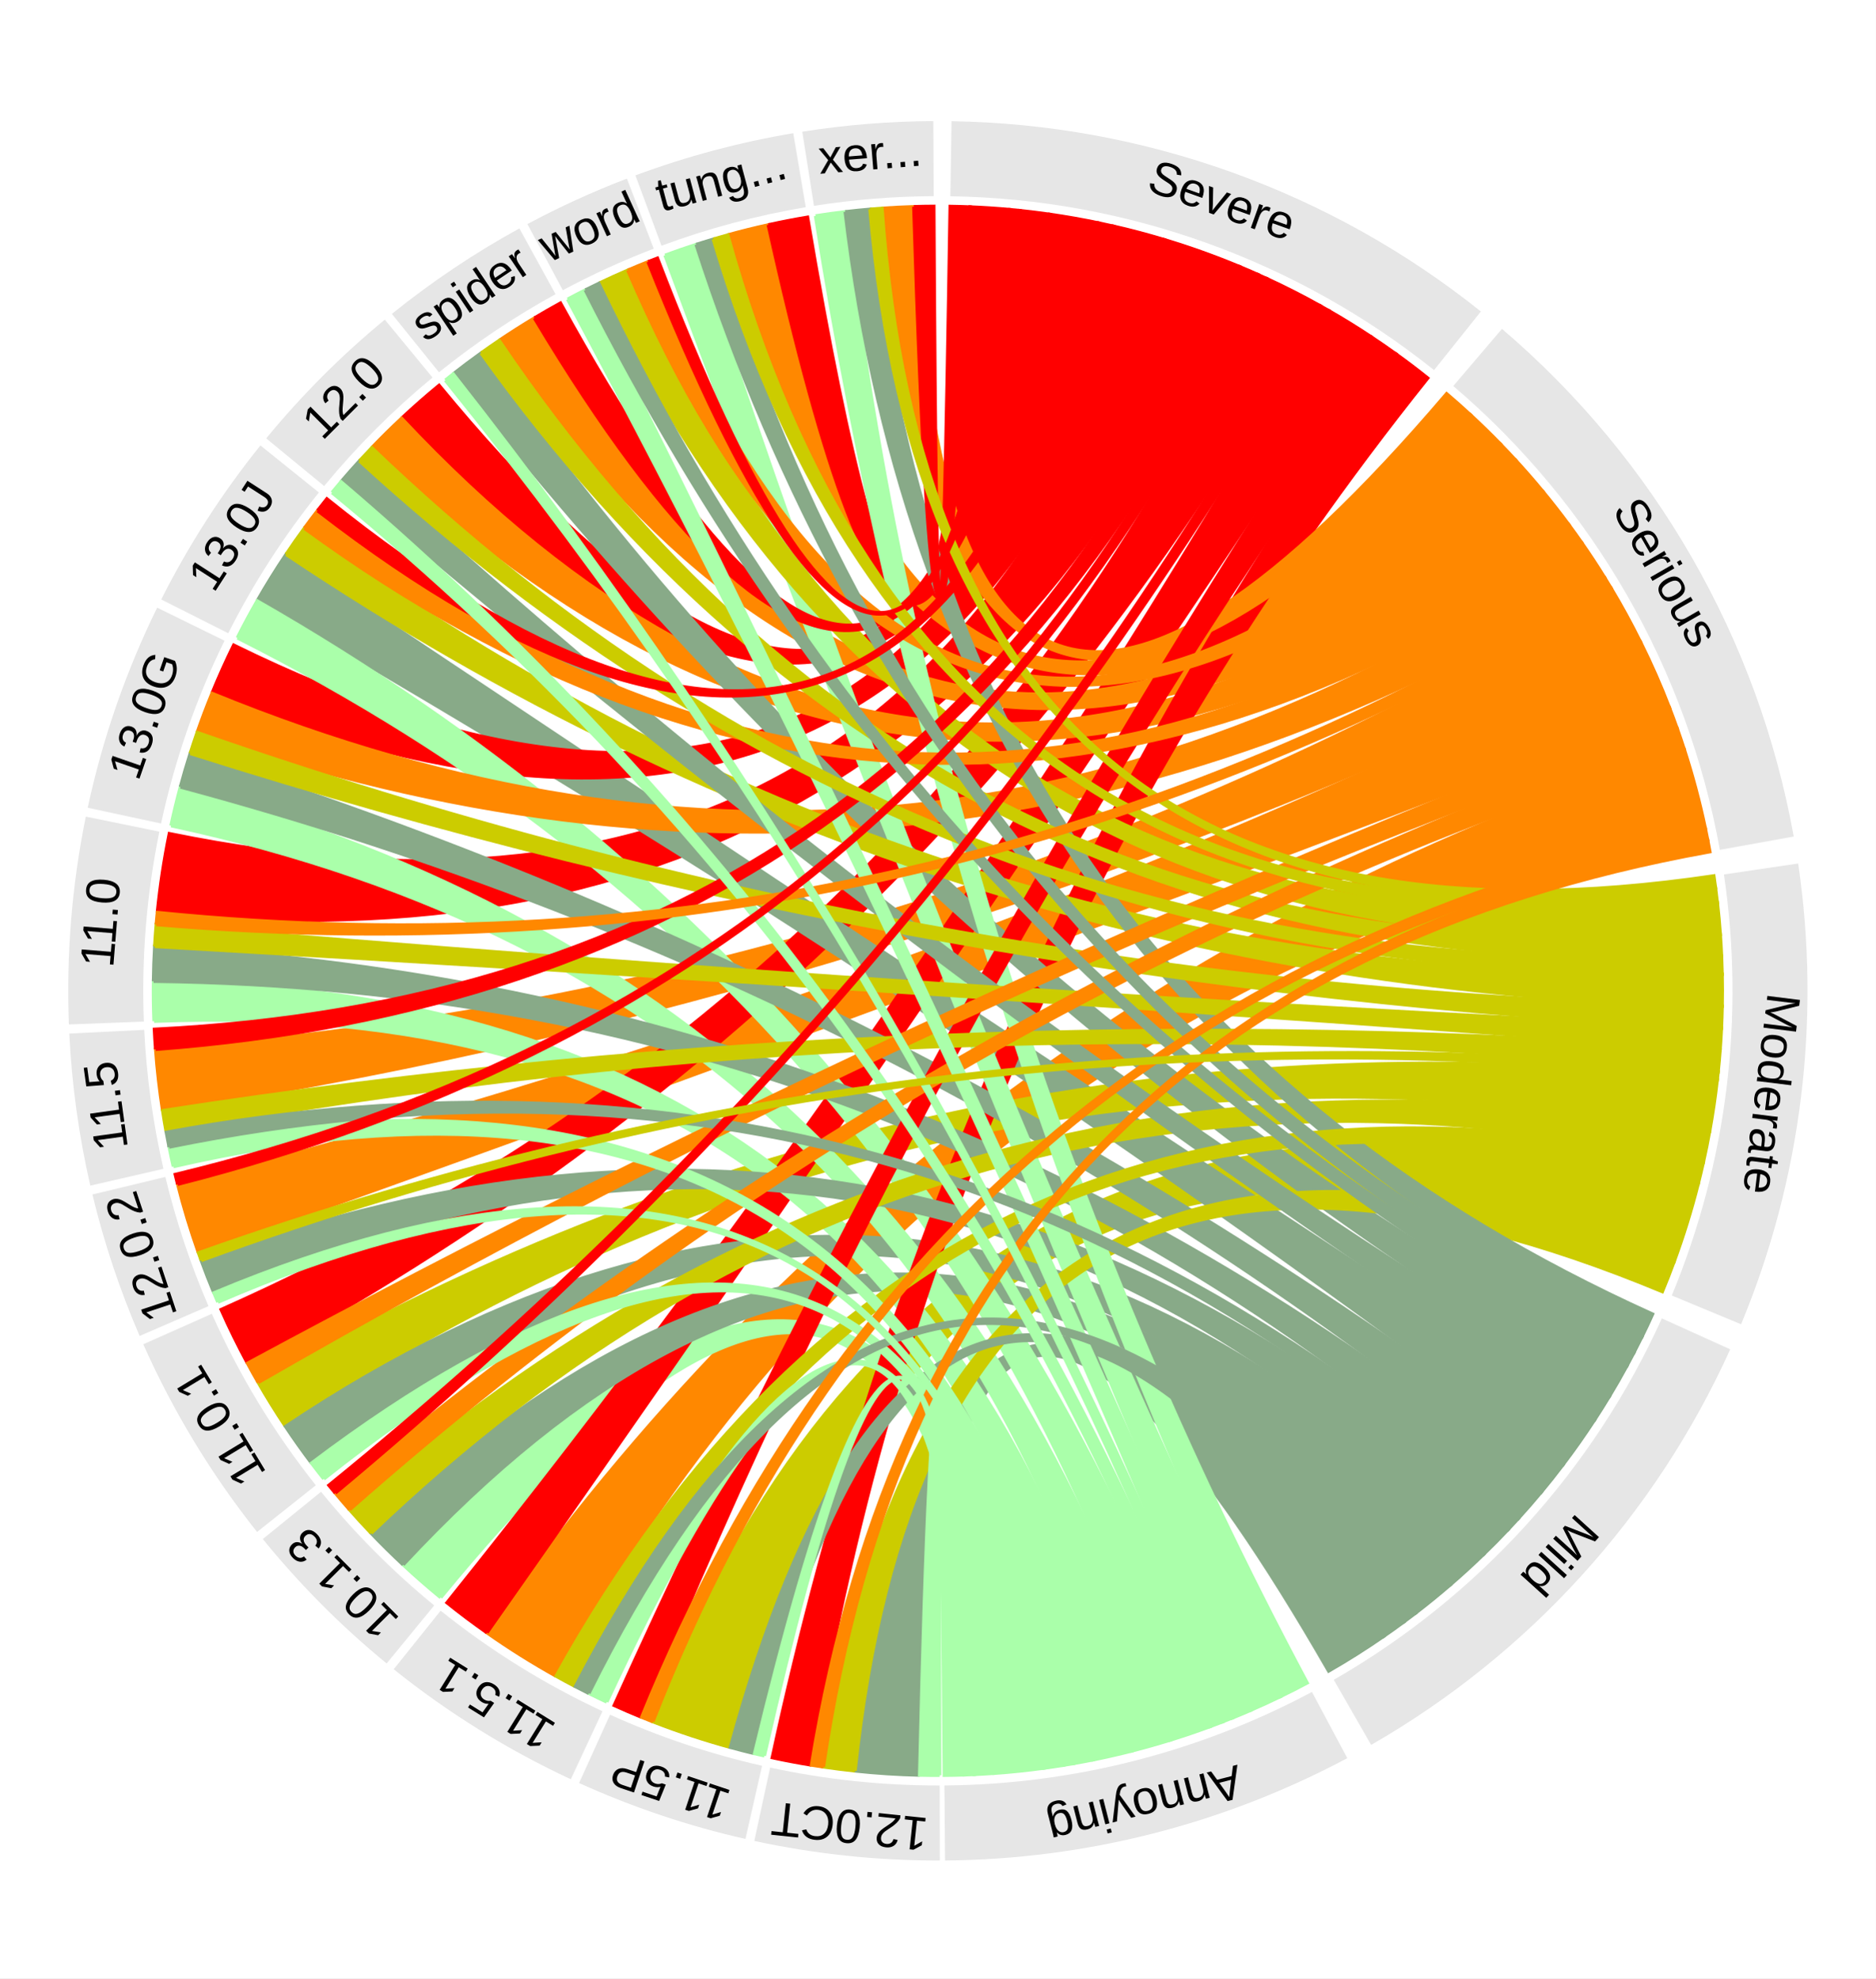
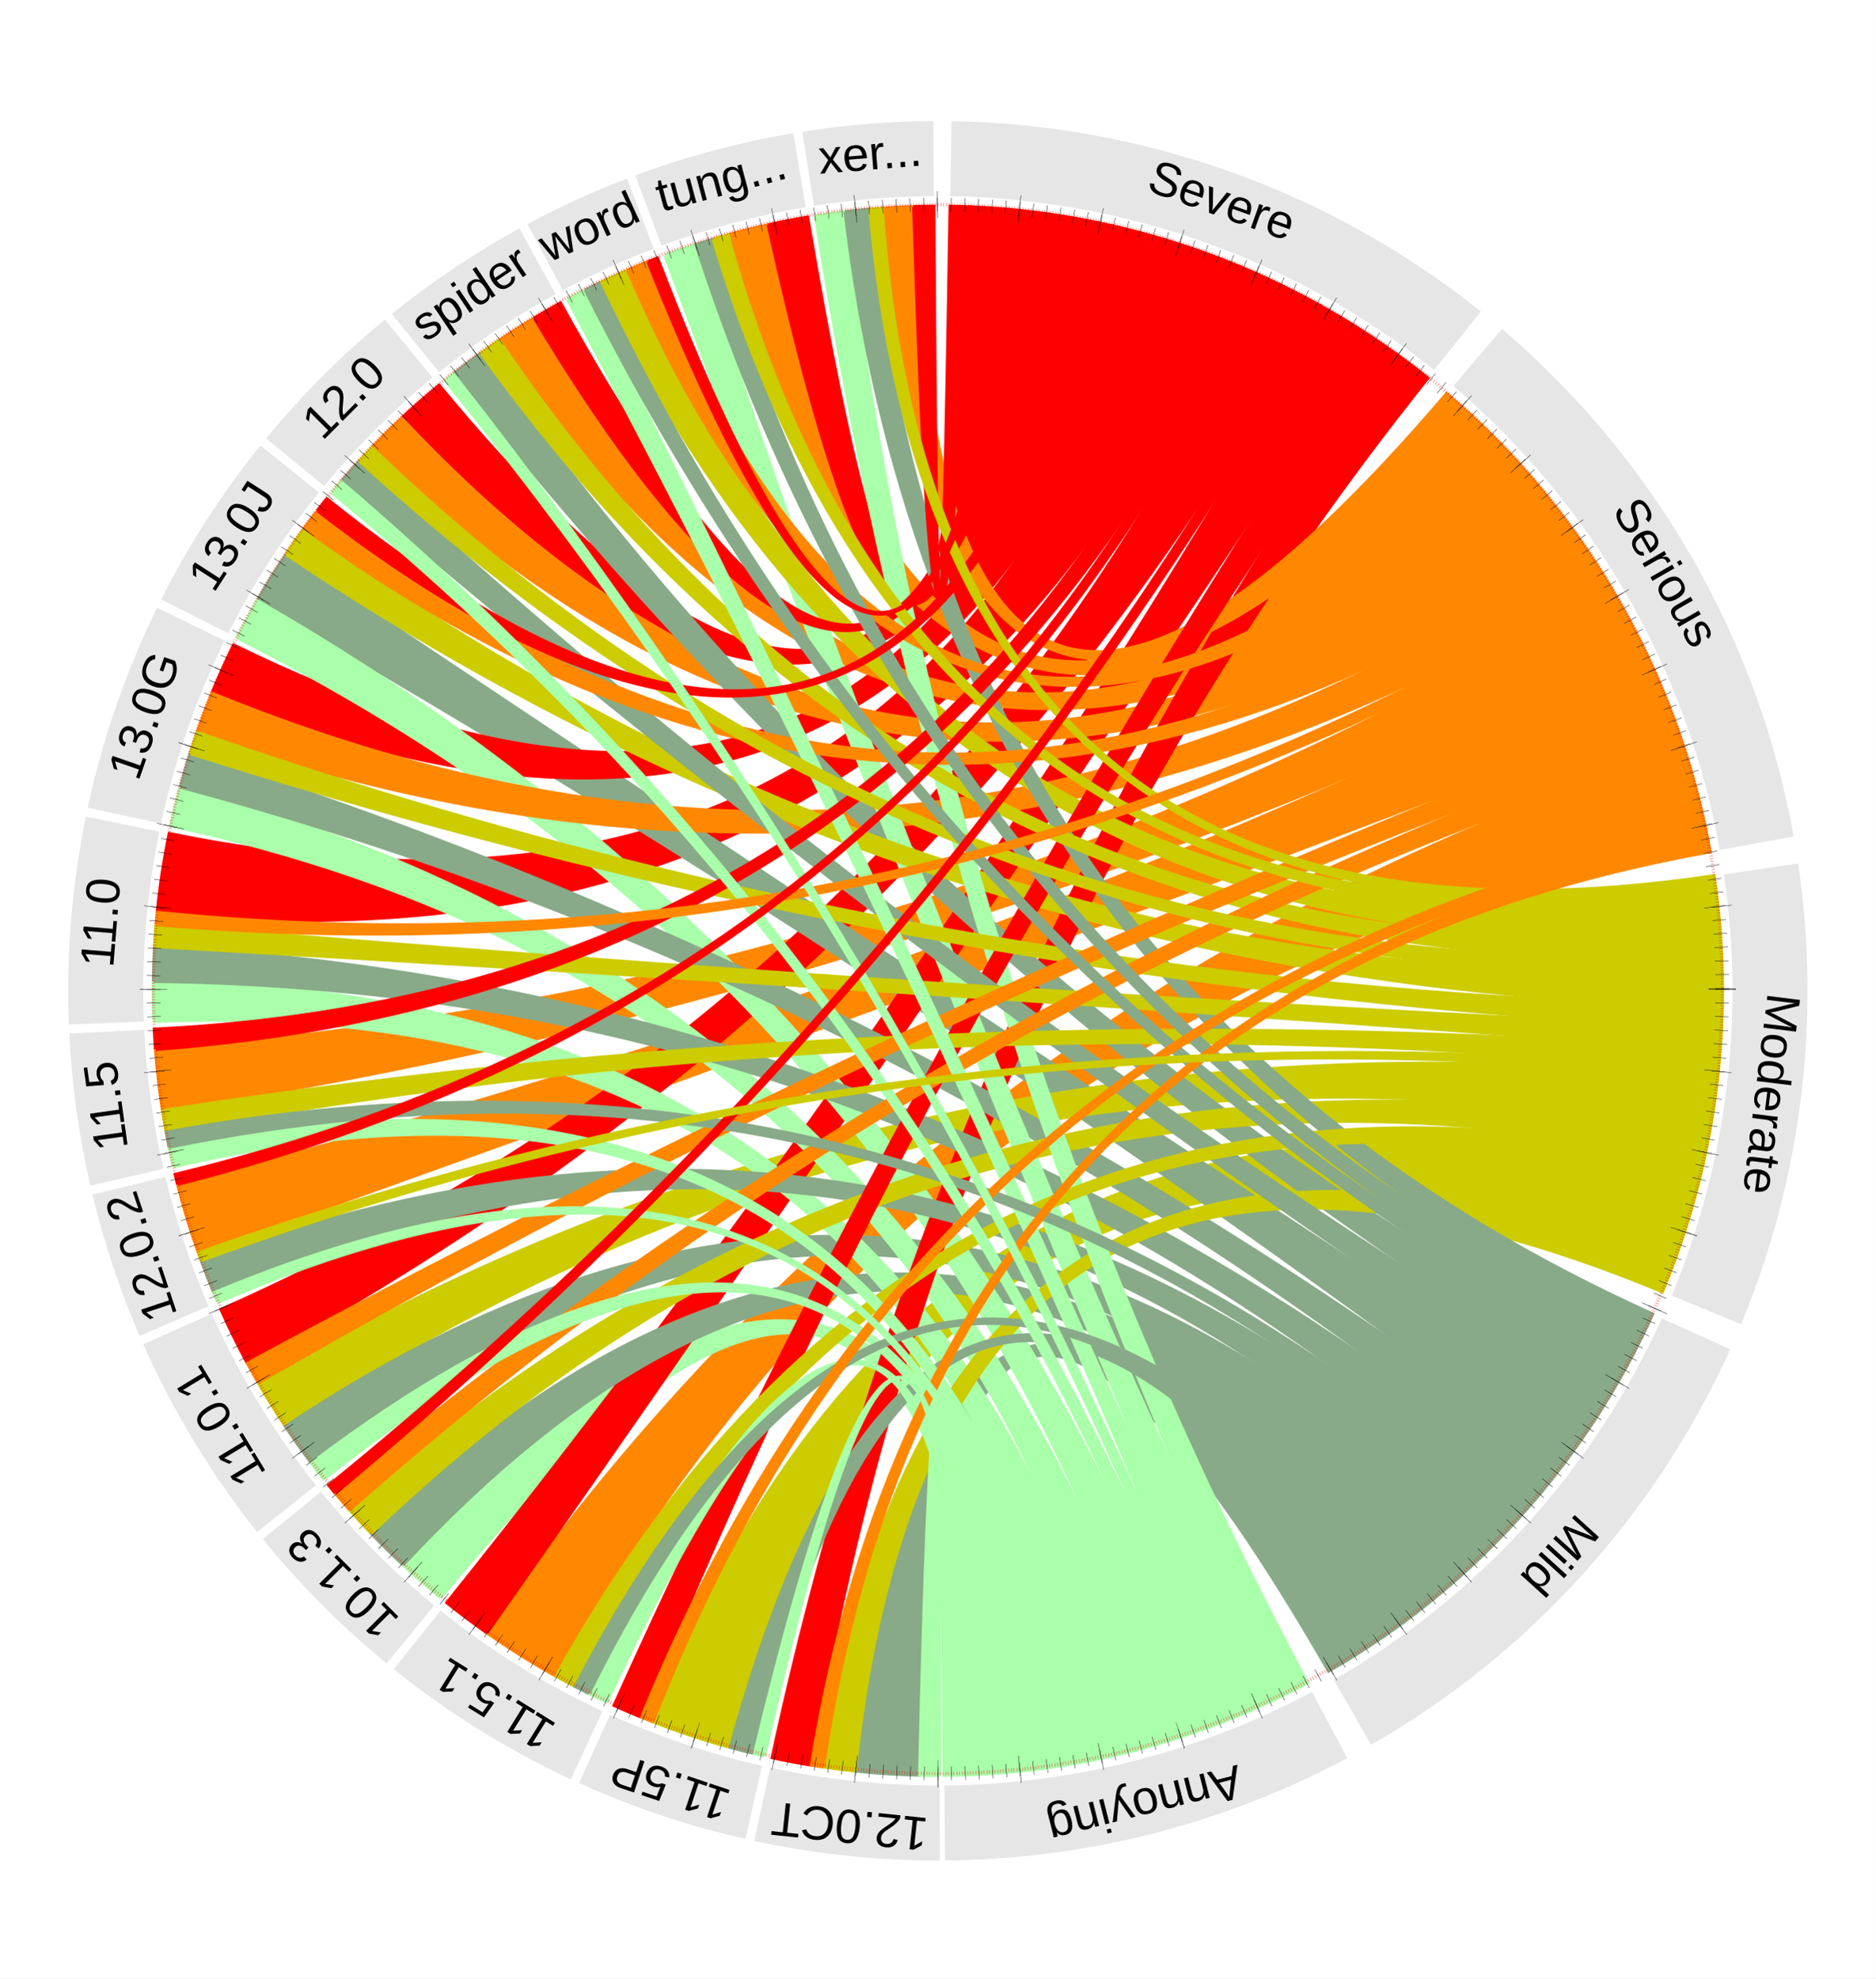
<svg xmlns="http://www.w3.org/2000/svg" xmlns:xlink="http://www.w3.org/1999/xlink" viewBox="0 0 550 580">
+   <style>
+  path:hover {fill:none}
+ </style>
  <defs>
    <clipPath id="1">
      <path d="m-20-21h550v580h-550z" />
    </clipPath>
  </defs>
  <path fill="#fff" fill-rule="evenodd" stroke-width="1" d="m0 0h550v580h-550z" id="0" />
  <use xlink:href="#0" />
  <g transform="translate(20 21)" clip-path="url(#1)" fill-rule="evenodd">
    <g fill="#e6e6e6">
      <path path="M253.78,36.503C242.022,36.565,230.286,37.516,218.672,39.349L215.242,17.618C227.953,15.612,240.797,14.571,253.665,14.503Z" d="m253.78 36.503c-11.758.062-23.494 1.013-35.11 2.846l-3.43-21.731c12.711-2.01 25.555-3.047 38.423-3.115" />
      <path path="M216.264,39.742C201.841,42.174,187.678,45.959,173.964,51.046L166.313,30.419C181.322,24.852,196.821,20.71,212.607,18.049Z" d="m216.26 39.742c-14.423 2.432-28.586 6.217-42.3 11.304l-7.651-20.627c15.01-5.567 30.508-9.709 46.29-12.37" />
      <path path="M171.681,51.906C162.548,55.404,153.643,59.473,145.021,64.089L134.637,44.694C144.073,39.642,153.818,35.189,163.814,31.361Z" d="m171.68 51.906c-9.133 3.498-18.04 7.567-26.66 12.183l-10.384-19.395c9.436-5.05 19.18-9.505 29.18-13.333" />
      <path path="M142.876,65.252C130.835,71.862,119.402,79.524,108.71,88.149L94.897,71.025C106.598,61.587,119.111,53.201,132.289,45.967Z" d="m142.88 65.25c-12.04 6.61-23.474 14.272-34.17 22.897l-13.813-17.12c11.701-9.438 24.21-17.824 37.39-25.06" />
      <path path="M106.819,89.691C95.226,99.245,84.583,109.898,75.041,121.501L58.049,107.527C68.493,94.828,80.14,83.169,92.828,72.713Z" d="m106.82 89.69c-11.593 9.554-22.24 20.21-31.778 31.81l-16.992-13.974c10.444-12.699 22.09-24.358 34.779-34.814" />
      <path path="M73.501,123.393C63.211,136.176,54.301,150.009,46.918,164.663L27.27,154.764C35.351,138.726,45.103,123.587,56.364,109.598Z" d="m73.5 123.39c-10.29 12.783-19.2 26.616-26.583 41.27l-19.648-9.899c8.08-16.04 17.833-31.18 29.09-45.17" />
      <path path="M45.831,166.848C37.467,183.891,31.217,201.893,27.221,220.453L5.714,215.822C10.088,195.509,16.927,175.808,26.081,157.155Z" d="m45.831 166.85c-8.364 17.04-14.614 35.04-18.61 53.605l-21.507-4.631c4.374-20.313 11.213-40.01 20.367-58.667" />
      <path path="M26.72,222.841C22.977,241.15,21.451,259.843,22.175,278.517L0.191,279.368C-0.6,258.931,1.07,238.473,5.165,218.435Z" d="m26.72 222.84c-3.743 18.309-5.269 37-4.545 55.676l-21.984.851c-.791-20.437.879-40.895 4.974-60.933" />
      <path path="M22.282,280.954C22.957,294.674,24.844,308.307,27.921,321.694L6.48,326.623C3.113,311.971,1.047,297.051,0.308,282.036Z" d="m22.282 280.95c.675 13.72 2.562 27.353 5.639 40.74l-21.441 4.929c-3.367-14.652-5.433-29.572-6.172-44.587" />
      <path path="M28.48,324.069C31.605,337.039,35.837,349.716,41.131,361.961L20.938,370.692C15.144,357.29,10.512,343.416,7.092,329.222Z" d="m28.48 324.07c3.125 12.97 7.357 25.647 12.651 37.892l-20.19 8.731c-5.794-13.402-10.426-27.28-13.846-41.47" />
      <path path="M42.111,364.196C50.109,382.177,60.353,399.071,72.598,414.477L55.375,428.166C41.974,411.306,30.763,392.815,22.01,373.137Z" d="m42.11 364.2c7.998 17.981 18.242 34.875 30.487 50.28l-17.223 13.689c-13.401-16.86-24.612-35.35-33.365-55.03" />
      <path path="M74.126,416.379C84.033,428.579,95.149,439.746,107.304,449.708L93.358,466.723C80.056,455.82,67.89,443.6,57.047,430.248Z" d="m74.13 416.38c9.907 12.2 21.02 23.367 33.18 33.33l-13.946 17.01c-13.302-10.903-25.468-23.12-36.31-36.475" />
      <path path="M109.199,451.245C123.776,462.939,139.707,472.836,156.648,480.725L147.362,500.669C128.821,492.036,111.386,481.203,95.432,468.405Z" d="m109.2 451.25c14.577 11.694 30.508 21.591 47.45 29.48l-9.286 19.944c-18.541-8.633-35.976-19.466-51.93-32.26" />
      <path path="M158.865,481.743C173.181,488.227,188.116,493.247,203.443,496.724L198.575,518.179C181.801,514.373,165.456,508.88,149.788,501.783Z" d="m158.87 481.74c14.316 6.484 29.25 11.504 44.578 14.981l-4.868 21.455c-16.774-3.806-33.12-9.299-48.787-16.396" />
      <path path="M205.825,497.252C222.155,500.778,238.817,502.537,255.523,502.499L255.572,524.499C237.289,524.54,219.054,522.615,201.182,518.756Z" d="m205.82 497.25c16.33 3.526 32.992 5.285 49.698 5.247l.049 22c-18.283.041-36.518-1.884-54.39-5.743" />
      <path path="M258.66,36.529C310.278,37.34,360.165,55.27,400.488,87.505L414.225,70.321C370.094,35.042,315.497,15.419,259.005,14.531Z" d="m258.66 36.529c51.618.811 101.5 18.741 141.83 50.976l13.737-17.18c-44.13-35.28-98.73-54.902-155.22-55.79" />
      <path path="M406.133,92.165C447.125,127.1,474.748,175.158,484.304,228.163L505.955,224.26C495.497,166.25,465.266,113.654,420.403,75.42Z" d="m406.13 92.17c40.992 34.935 68.62 82.993 78.17 136l21.651-3.903c-10.458-58.01-40.689-110.61-85.55-148.84" />
      <path path="M485.489,235.386C491.672,277.16,486.385,319.83,470.195,358.832L490.514,367.267C508.233,324.582,514.019,277.884,507.252,232.165Z" d="m485.49 235.39c6.183 41.774.896 84.44-15.294 123.45l20.319 8.435c17.719-42.685 23.505-89.38 16.738-135.1" />
      <path path="M467.283,365.548C447.13,410.089,413.478,447.162,371.09,471.52L382.051,490.595C428.441,463.937,465.271,423.363,487.326,374.616Z" d="m467.28 365.55c-20.15 44.541-53.805 81.61-96.19 105.97l10.961 19.08c46.39-26.658 83.22-67.23 105.28-115.98" />
      <path path="M364.687,475.067C331.504,492.773,294.527,502.183,256.917,502.492L257.098,524.491C298.26,524.153,338.727,513.855,375.044,494.477Z" d="m364.69 475.07c-33.18 17.706-70.16 27.12-107.77 27.425l.181 21.999c41.16-.338 81.63-10.636 117.95-30.01" />
    </g>
    <path fill="#f80" stroke="#f80" path="M143.07,470.427C136.085,466.536,129.308,462.283,122.766,457.686Q255,269.5,473.815,198.649C476.278,206.255,478.343,213.986,480.001,221.808Q255,269.5,143.07,470.427Z" d="m143.07 470.43c-6.985-3.891-13.762-8.144-20.304-12.741q132.23-188.19 351.05-259.04c2.463 7.606 4.528 15.337 6.186 23.16q-225 47.692-336.93 248.62" dojoGfxStrokeStyle="solid" />
    <path fill="#cc0" stroke="#cc0" path="M194.178,491.312C186.467,489.198,178.871,486.683,171.422,483.777Q255,269.5,477.934,326.072C475.967,333.822,473.598,341.465,470.835,348.968Q255,269.5,194.178,491.312Z" d="m194.18 491.31c-7.711-2.114-15.307-4.629-22.756-7.535q83.58-214.28 306.51-157.7c-1.967 7.75-4.336 15.393-7.099 22.896q-215.83-79.47-276.66 142.34" dojoGfxStrokeStyle="solid" />
    <path fill="#f00" stroke="#f00" path="M26.147,246.563C26.925,238.801,28.097,231.084,29.659,223.441Q255,269.5,321.41,49.296C328.878,51.549,336.227,54.179,343.428,57.178Q255,269.5,26.147,246.563Z" d="m26.15 246.56c.778-7.762 1.95-15.479 3.512-23.12q225.34 46.06 291.75-174.15c7.468 2.253 14.817 4.883 22.02 7.882q-88.43 212.32-317.28 189.38" dojoGfxStrokeStyle="solid" />
    <path fill="#f80" stroke="#f80" path="M38.218,346.347C35.872,339.73,33.831,333.009,32.1,326.206Q255,269.5,461.026,167.259C464.147,173.548,466.978,179.976,469.511,186.523Q255,269.5,38.218,346.347Z" d="m38.22 346.35c-2.346-6.617-4.387-13.338-6.118-20.14q222.9-56.706 428.93-158.95c3.121 6.289 5.952 12.717 8.485 19.264q-214.51 82.977-431.29 159.82" dojoGfxStrokeStyle="solid" />
    <path fill="#8a8" stroke="#8a8" path="M249.667,499.438C243.332,499.291,237.005,498.882,230.702,498.213Q255,269.5,385.667,458.778C380.452,462.378,375.09,465.761,369.595,468.919Q255,269.5,249.667,499.438Z" d="m249.67 499.44c-6.335-.147-12.662-.556-18.965-1.225q24.298-228.71 154.96-39.435c-5.215 3.6-10.577 6.983-16.07 10.141q-114.6-199.42-119.93 30.519" dojoGfxStrokeStyle="solid" />
    <path fill="#f80" stroke="#f80" path="M27.703,304.655C26.779,298.681,26.09,292.673,25.64,286.645Q255,269.5,452.334,151.351C455.44,156.538,458.339,161.844,461.026,167.259Q255,269.5,27.703,304.655Z" d="m27.703 304.65c-.924-5.974-1.613-11.982-2.063-18.01q229.36-17.14 426.69-135.29c3.106 5.187 6 10.493 8.692 15.908q-206.03 102.24-433.32 137.4" dojoGfxStrokeStyle="solid" />
    <path fill="#f00" stroke="#f00" path="M52.588,378.722C49.81,373.574,47.23,368.322,44.852,362.977Q255,269.5,351.461,60.705C356.772,63.159,361.987,65.814,367.095,68.665Q255,269.5,52.588,378.722Z" d="m52.588 378.72c-2.778-5.148-5.358-10.4-7.736-15.745q210.15-93.48 306.61-302.27c5.311 2.454 10.526 5.109 15.634 7.96q-112.1 200.83-314.51 310.06" dojoGfxStrokeStyle="solid" />
    <path fill="#8a8" stroke="#8a8" path="M55.414,155.196C58.079,150.543,60.906,145.984,63.889,141.529Q255,269.5,447.544,395.305C444.611,399.794,441.522,404.179,438.282,408.452Q255,269.5,55.414,155.196Z" d="m55.41 155.2c2.665-4.653 5.492-9.212 8.475-13.667q191.11 127.97 383.65 253.78c-2.933 4.489-6.02 8.874-9.262 13.147q-183.28-138.95-382.87-253.26" dojoGfxStrokeStyle="solid" />
    <path fill="#f00" stroke="#f00" path="M42.169,182.304C44.128,177.523,46.248,172.808,48.524,168.17Q255,269.5,306.43,45.324C311.467,46.479,316.463,47.804,321.41,49.296Q255,269.5,42.169,182.304Z" d="m42.17 182.3c1.959-4.781 4.079-9.496 6.355-14.13q206.48 101.33 257.91-122.85c5.04 1.155 10.03 2.48 14.98 3.972q-66.41 220.2-279.24 133.01" dojoGfxStrokeStyle="solid" />
    <path fill="#cc0" stroke="#cc0" path="M63.746,397.257C60.93,393.041,58.254,388.734,55.722,384.341Q255,269.5,483.514,295.602C482.939,300.639,482.197,305.655,481.29,310.643Q255,269.5,63.746,397.257Z" d="m63.746 397.26c-2.816-4.216-5.492-8.523-8.02-12.916q199.28-114.84 427.79-88.74c-.575 5.04-1.317 10.05-2.224 15.04q-226.29-41.14-417.54 86.61" dojoGfxStrokeStyle="solid" />
    <path fill="#f00" stroke="#f00" path="M97.745,101.658C101.303,98.325,104.965,95.106,108.727,92.006Q255,269.5,287.747,41.843C292.572,42.537,297.374,43.385,302.145,44.384Q255,269.5,97.745,101.658Z" d="m97.75 101.66c3.558-3.333 7.22-6.552 10.982-9.652q146.27 177.49 179.02-50.16c4.825.694 9.627 1.542 14.398 2.541q-47.14 225.12-204.4 57.27" dojoGfxStrokeStyle="solid" />
    <path fill="#afa" stroke="#afa" path="M109.206,447.388C105.435,444.297,101.764,441.088,98.198,437.765Q255,269.5,286.043,497.395C281.213,498.053,276.363,498.558,271.501,498.907Q255,269.5,109.206,447.388Z" d="m109.21 447.39c-3.771-3.091-7.442-6.3-11.01-9.623q156.8-168.26 187.85 59.63c-4.83.658-9.68 1.163-14.542 1.512q-16.501-229.41-162.29-51.52" dojoGfxStrokeStyle="solid" />
    <path fill="#f00" stroke="#f00" path="M122.766,457.686C118.777,454.884,114.879,451.955,111.076,448.905Q255,269.5,369.64,70.107C373.866,72.536,378.014,75.1,382.077,77.793Q255,269.5,122.766,457.686Z" d="m122.77 457.69c-3.989-2.802-7.887-5.731-11.69-8.781q143.92-179.4 258.56-378.8c4.226 2.429 8.374 4.993 12.437 7.686q-127.08 191.71-259.31 379.89" dojoGfxStrokeStyle="solid" />
    <g fill="#8a8" stroke="#8a8">
      <path path="M71.365,407.986C68.724,404.483,66.183,400.905,63.746,397.257Q255,269.5,415.032,434.696C411.881,437.748,408.643,440.71,405.323,443.578Q255,269.5,71.365,407.986Z" d="m71.36 407.99c-2.641-3.503-5.182-7.081-7.619-10.729q191.25-127.76 351.29 37.439c-3.151 3.052-6.389 6.01-9.709 8.882q-150.32-174.08-333.96-35.592" dojoGfxStrokeStyle="solid" />
      <path path="M98.198,437.765C94.988,434.774,91.865,431.692,88.832,428.522Q255,269.5,405.323,443.578C402.002,446.445,398.601,449.217,395.121,451.89Q255,269.5,98.198,437.765Z" d="m98.2 437.76c-3.21-2.991-6.333-6.073-9.366-9.243q166.17-159.02 316.49 15.06c-3.321 2.867-6.722 5.639-10.202 8.312q-140.12-182.39-296.92-14.12" dojoGfxStrokeStyle="solid" />
    </g>
    <g fill="#f80" stroke="#f80">
      <path path="M193.365,47.912C197.31,46.815,201.284,45.823,205.282,44.938Q255,269.5,411.184,100.661C414.19,103.442,417.121,106.302,419.974,109.239Q255,269.5,193.365,47.912Z" d="m193.37 47.912c3.945-1.097 7.919-2.089 11.917-2.974q49.718 224.56 205.9 55.723c3.01 2.781 5.937 5.641 8.79 8.578q-164.97 160.26-226.61-61.33" dojoGfxStrokeStyle="solid" />
      <path path="M126.35,78.845C129.744,76.555,133.199,74.356,136.711,72.25Q255,269.5,424.392,113.917C427.162,116.932,429.851,120.021,432.456,123.181Q255,269.5,126.35,78.845Z" d="m126.35 78.84c3.394-2.29 6.849-4.489 10.361-6.595q118.29 197.25 287.68 41.667c2.77 3.02 5.459 6.104 8.06 9.264q-177.46 146.32-306.11-44.34" dojoGfxStrokeStyle="solid" />
      <path path="M89.01,110.292C91.844,107.336,94.757,104.457,97.745,101.658Q255,269.5,432.456,123.181C435.061,126.34,437.581,129.568,440.014,132.862Q255,269.5,89.01,110.292Z" d="m89.01 110.29c2.834-2.956 5.747-5.835 8.735-8.634q157.25 167.84 334.71 21.523c2.605 3.159 5.125 6.387 7.558 9.681q-185.01 136.64-351-22.57" dojoGfxStrokeStyle="solid" />
    </g>
    <path fill="#afa" stroke="#afa" path="M49.597,166.013C51.439,162.356,53.379,158.749,55.414,155.196Q255,269.5,334.75,485.231C330.91,486.651,327.032,487.968,323.121,489.181Q255,269.5,49.597,166.013Z" d="m49.597 166.01c1.842-3.657 3.782-7.264 5.817-10.817q199.59 114.3 279.34 330.03c-3.84 1.42-7.718 2.737-11.629 3.95q-68.12-219.68-273.52-323.17" dojoGfxStrokeStyle="solid" />
    <path fill="#f80" stroke="#f80" path="M37.818,193.789C39.166,189.923,40.617,186.093,42.169,182.304Q255,269.5,443.763,138.09C446.103,141.451,448.352,144.873,450.509,148.354Q255,269.5,37.818,193.789Z" d="m37.818 193.79c1.348-3.866 2.799-7.696 4.351-11.485q212.83 87.2 401.59-44.21c2.34 3.361 4.589 6.783 6.746 10.264q-195.51 121.15-412.69 45.43" dojoGfxStrokeStyle="solid" />
    <path fill="#f00" stroke="#f00" path="M205.282,44.938C209.089,44.095,212.917,43.349,216.763,42.701Q255,269.5,264.459,39.695C268.356,39.855,272.247,40.114,276.131,40.473Q255,269.5,205.282,44.938Z" d="m205.28 44.938c3.807-.843 7.635-1.589 11.481-2.237q38.24 226.8 47.696-3.01c3.897.16 7.788.419 11.672.778q-21.13 229.03-70.849 4.465" dojoGfxStrokeStyle="solid" />
    <g fill="#afa" stroke="#afa">
      <path path="M30.154,221.084C30.974,217.272,31.892,213.481,32.906,209.716Q255,269.5,323.121,489.181C319.396,490.336,315.643,491.396,311.864,492.36Q255,269.5,30.154,221.084Z" d="m30.15 221.08c.82-3.812 1.738-7.603 2.752-11.368q222.09 59.784 290.21 279.46c-3.725 1.155-7.478 2.215-11.257 3.179q-56.864-222.86-281.71-271.28" dojoGfxStrokeStyle="solid" />
      <path path="M25.172,278.401C25.021,274.504,24.97,270.604,25.017,266.705Q255,269.5,311.864,492.36C308.085,493.324,304.283,494.192,300.46,494.963Q255,269.5,25.172,278.401Z" d="m25.17 278.4c-.151-3.897-.202-7.797-.155-11.696q229.98 2.795 286.85 225.66c-3.779.964-7.581 1.832-11.404 2.603q-45.46-225.46-275.29-216.56" dojoGfxStrokeStyle="solid" />
    </g>
    <path fill="#f00" stroke="#f00" path="M217.951,496.496C214.102,495.868,210.27,495.142,206.458,494.319Q255,269.5,389.295,82.779C392.461,85.056,395.569,87.413,398.615,89.848Q255,269.5,217.951,496.496Z" d="m217.95 496.5c-3.849-.628-7.681-1.354-11.493-2.177q48.542-224.82 182.84-411.54c3.166 2.277 6.274 4.634 9.32 7.07q-143.62 179.65-180.66 406.65" dojoGfxStrokeStyle="solid" />
    <g fill="#8a8" stroke="#8a8">
      <path path="M112.882,88.662C115.564,86.554,118.294,84.505,121.068,82.518Q255,269.5,456.994,379.494C455.362,382.49,453.663,385.45,451.9,388.371Q255,269.5,112.882,88.662Z" d="m112.88 88.66c2.682-2.108 5.412-4.157 8.186-6.144q133.93 186.98 335.93 296.98c-1.632 2.996-3.331 5.956-5.094 8.877q-196.9-118.87-339.02-299.71" dojoGfxStrokeStyle="solid" />
      <path path="M32.906,209.716C33.793,206.421,34.753,203.146,35.786,199.894Q255,269.5,438.282,408.452C436.221,411.171,434.099,413.844,431.919,416.469Q255,269.5,32.906,209.716Z" d="m32.906 209.72c.887-3.295 1.847-6.57 2.88-9.822q219.21 69.61 402.5 208.56c-2.061 2.719-4.183 5.392-6.363 8.02q-176.92-146.97-399.01-206.75" dojoGfxStrokeStyle="solid" />
      <path path="M25.017,266.705C25.058,263.293,25.176,259.882,25.369,256.475Q255,269.5,431.919,416.469C429.738,419.094,427.5,421.669,425.205,424.194Q255,269.5,25.017,266.705Z" d="m25.02 266.7c.041-3.412.159-6.823.352-10.23q229.63 13.02 406.55 159.99c-2.181 2.625-4.419 5.2-6.714 7.725q-170.2-154.69-400.19-157.49" dojoGfxStrokeStyle="solid" />
      <path path="M42.741,358.079C41.427,354.93,40.183,351.752,39.011,348.548Q255,269.5,422.223,427.412C419.881,429.893,417.483,432.322,415.032,434.696Q255,269.5,42.741,358.079Z" d="m42.741 358.08c-1.314-3.149-2.558-6.327-3.73-9.531q215.99-79.05 383.21 78.864c-2.342 2.481-4.74 4.91-7.191 7.284q-160.03-165.2-372.29-76.62" dojoGfxStrokeStyle="solid" />
    </g>
    <path fill="#afa" stroke="#afa" path="M175.008,53.859C178.024,52.74,181.063,51.684,184.124,50.693Q255,269.5,355.457,476.402C352.563,477.807,349.64,479.151,346.689,480.434Q255,269.5,175.008,53.859Z" d="m175.01 53.859c3.02-1.119 6.05-2.175 9.116-3.166q70.876 218.81 171.33 425.71c-2.894 1.405-5.817 2.749-8.768 4.03q-91.69-210.93-171.68-426.58" dojoGfxStrokeStyle="solid" />
    <path fill="#f80" stroke="#f80" path="M238.602,40.085C241.713,39.863,244.829,39.704,247.948,39.608Q255,269.5,404.187,94.448C406.561,96.471,408.894,98.543,411.184,100.661Q255,269.5,238.602,40.085Z" d="m238.6 40.09c3.111-.222 6.227-.381 9.346-.477q7.05 229.89 156.24 54.84c2.374 2.023 4.707 4.095 6.997 6.213q-156.18 168.84-172.58-60.58" dojoGfxStrokeStyle="solid" />
    <g fill="#cc0" stroke="#cc0">
      <path path="M155.566,62.105C158.379,60.756,161.219,59.465,164.084,58.232Q255,269.5,483.543,243.655C483.894,246.755,484.181,249.861,484.405,252.973Q255,269.5,155.566,62.105Z" d="m155.57 62.1c2.813-1.349 5.653-2.64 8.518-3.873q90.92 211.27 319.46 185.42c.351 3.1.638 6.206.862 9.318q-229.4 16.527-328.84-190.87" dojoGfxStrokeStyle="solid" />
      <path path="M63.889,141.529C65.625,138.936,67.413,136.38,69.253,133.86Q255,269.5,484.949,264.658C485.015,267.777,485.017,270.897,484.956,274.016Q255,269.5,63.889,141.529Z" d="m63.889 141.53c1.736-2.593 3.524-5.149 5.364-7.669q185.75 135.64 415.7 130.8c.066 3.119.068 6.239.007 9.358q-229.96-4.516-421.07-132.49" dojoGfxStrokeStyle="solid" />
      <path path="M88.832,428.522C86.675,426.268,84.564,423.971,82.5,421.631Q255,269.5,481.29,310.643C480.732,313.713,480.112,316.77,479.429,319.814Q255,269.5,88.832,428.522Z" d="m88.83 428.52c-2.157-2.254-4.268-4.551-6.332-6.891q172.5-152.13 398.79-110.99c-.558 3.07-1.178 6.127-1.861 9.171q-224.43-50.31-390.6 108.71" dojoGfxStrokeStyle="solid" />
      <path path="M230.702,498.213C227.6,497.883,224.505,497.491,221.419,497.035Q255,269.5,470.835,348.968C469.757,351.895,468.62,354.801,467.424,357.682Q255,269.5,230.702,498.213Z" d="m230.7 498.21c-3.102-.33-6.197-.722-9.283-1.178q33.581-227.54 249.42-148.07c-1.078 2.927-2.215 5.833-3.411 8.714q-212.42-88.18-236.72 140.53" dojoGfxStrokeStyle="solid" />
    </g>
    <path fill="#afa" stroke="#afa" path="M219.14,42.313C222.029,41.857,224.926,41.456,227.83,41.11Q255,269.5,363.275,472.42C360.694,473.797,358.088,475.124,355.457,476.402Q255,269.5,219.14,42.313Z" d="m219.14 42.31c2.889-.456 5.786-.857 8.69-1.203q27.17 228.39 135.44 431.31c-2.581 1.377-5.187 2.704-7.818 3.982q-100.46-206.9-136.32-434.09" dojoGfxStrokeStyle="solid" />
    <g fill="#f00" stroke="#f00">
      <path path="M136.711,72.25C139.219,70.746,141.756,69.289,144.32,67.882Q255,269.5,279.041,40.76C281.95,41.066,284.852,41.427,287.747,41.843Q255,269.5,136.711,72.25Z" d="m136.71 72.25c2.508-1.504 5.04-2.961 7.609-4.368q110.68 201.62 134.72-27.12c2.909.306 5.811.667 8.706 1.083q-32.747 227.66-151.04 30.407" dojoGfxStrokeStyle="solid" />
      <path path="M168.162,482.477C165.454,481.373,162.767,480.217,160.103,479.01Q255,269.5,382.077,77.793C384.514,79.409,386.921,81.071,389.295,82.779Q255,269.5,168.162,482.477Z" d="m168.16 482.48c-2.708-1.104-5.395-2.26-8.06-3.467q94.9-209.51 221.97-401.22c2.437 1.616 4.844 3.278 7.218 4.986q-134.3 186.72-221.13 399.7" dojoGfxStrokeStyle="solid" />
    </g>
    <g fill="#8a8" stroke="#8a8">
      <path path="M79.987,120.267C81.758,118.19,83.566,116.145,85.41,114.132Q255,269.5,451.9,388.371C450.489,390.708,449.037,393.02,447.544,395.305Q255,269.5,79.987,120.267Z" d="m79.987 120.27c1.771-2.077 3.579-4.122 5.423-6.135q169.59 155.37 366.49 274.24c-1.411 2.337-2.863 4.649-4.356 6.934q-192.54-125.81-367.56-275.04" dojoGfxStrokeStyle="solid" />
      <path path="M227.83,41.11C230.251,40.822,232.675,40.573,235.103,40.362Q255,269.5,464.549,364.311C463.545,366.531,462.505,368.736,461.43,370.923Q255,269.5,227.83,41.11Z" d="m227.83 41.11c2.421-.288 4.845-.537 7.273-.748q19.897 229.14 229.45 323.95c-1 2.22-2.044 4.425-3.119 6.612q-206.43-101.42-233.6-329.81" dojoGfxStrokeStyle="solid" />
      <path path="M201.259,493.133C198.889,492.564,196.528,491.957,194.178,491.312Q255,269.5,391.617,454.529C389.657,455.977,387.673,457.393,385.667,458.778Q255,269.5,201.259,493.133Z" d="m201.26 493.13c-2.37-.569-4.731-1.176-7.081-1.821q60.822-221.81 197.44-36.783c-1.96 1.448-3.944 2.864-5.95 4.249q-130.67-189.28-184.41 34.35" dojoGfxStrokeStyle="solid" />
    </g>
    <path fill="#f80" stroke="#f80" path="M164.084,58.232C166.055,57.384,168.036,56.564,170.029,55.771Q255,269.5,419.974,109.239C421.469,110.778,422.942,112.337,424.392,113.917Q255,269.5,164.084,58.232Z" d="m164.08 58.23c1.971-.848 3.952-1.668 5.945-2.461q84.971 213.73 249.94 53.47c1.495 1.539 2.968 3.098 4.418 4.678q-169.39 155.58-260.31-55.685" dojoGfxStrokeStyle="solid" />
    <path fill="#cc0" stroke="#cc0" path="M121.068,82.518C122.811,81.269,124.572,80.045,126.35,78.845Q255,269.5,484.405,252.973C484.56,255.112,484.684,257.254,484.778,259.396Q255,269.5,121.068,82.518Z" d="m121.07 82.52c1.743-1.249 3.504-2.473 5.282-3.673q128.65 190.66 358.05 174.13c.155 2.139.279 4.281.373 6.423q-229.78 10.1-363.71-176.88" dojoGfxStrokeStyle="solid" />
    <path fill="#f80" stroke="#f80" path="M69.253,133.86C70.518,132.128,71.807,130.414,73.12,128.718Q255,269.5,440.014,132.862C441.288,134.587,442.538,136.33,443.763,138.09Q255,269.5,69.253,133.86Z" d="m69.25 133.86c1.265-1.732 2.554-3.446 3.867-5.142q181.88 140.78 366.89 4.144c1.274 1.725 2.524 3.468 3.749 5.228q-188.76 131.41-374.51-4.23" dojoGfxStrokeStyle="solid" />
    <g fill="#cc0" stroke="#cc0">
      <path path="M35.786,199.894C36.435,197.85,37.112,195.815,37.818,193.789Q255,269.5,484.956,274.016C484.914,276.16,484.841,278.304,484.739,280.446Q255,269.5,35.786,199.894Z" d="m35.786 199.89c.649-2.044 1.326-4.079 2.032-6.105q217.18 75.71 447.14 80.23c-.042 2.144-.115 4.288-.217 6.43q-229.74-10.946-448.95-80.55" dojoGfxStrokeStyle="solid" />
      <path path="M25.369,256.475C25.491,254.334,25.642,252.195,25.823,250.057Q255,269.5,484.739,280.446C484.637,282.588,484.505,284.729,484.343,286.868Q255,269.5,25.369,256.475Z" d="m25.369 256.48c.122-2.141.273-4.28.454-6.418q229.18 19.443 458.92 30.389c-.102 2.142-.234 4.283-.396 6.422q-229.34-17.368-458.97-30.393" dojoGfxStrokeStyle="solid" />
      <path path="M28.775,310.999C28.388,308.889,28.03,306.774,27.703,304.655Q255,269.5,484.343,286.868C484.181,289.006,483.99,291.143,483.768,293.276Q255,269.5,28.775,310.999Z" d="m28.775 311c-.387-2.11-.745-4.225-1.072-6.344q227.3-35.15 456.64-17.787c-.162 2.138-.353 4.275-.575 6.408q-228.77-23.776-454.99 17.723" dojoGfxStrokeStyle="solid" />
    </g>
    <g fill="#f80" stroke="#f80">
      <path path="M55.722,384.341C54.652,382.483,53.607,380.61,52.588,378.722Q255,269.5,469.511,186.523C470.285,188.524,471.03,190.535,471.748,192.556Q255,269.5,55.722,384.341Z" d="m55.722 384.34c-1.07-1.858-2.115-3.731-3.134-5.619q202.41-109.22 416.92-192.2c.774 2 1.519 4.01 2.237 6.03q-216.75 76.944-416.03 191.78" dojoGfxStrokeStyle="solid" />
      <path path="M82.5,421.631C81.082,420.023,79.686,418.394,78.313,416.747Q255,269.5,471.748,192.556C472.465,194.577,473.154,196.608,473.815,198.649Q255,269.5,82.5,421.631Z" d="m82.5 421.63c-1.418-1.608-2.814-3.237-4.187-4.884q176.69-147.25 393.44-224.19c.717 2.02 1.406 4.052 2.067 6.093q-218.81 70.851-391.31 222.98" dojoGfxStrokeStyle="solid" />
    </g>
    <path fill="#cc0" stroke="#cc0" path="M148.734,473.479C146.832,472.488,144.944,471.471,143.07,470.427Q255,269.5,479.429,319.814C478.96,321.907,478.462,323.993,477.934,326.072Q255,269.5,148.734,473.479Z" d="m148.73 473.48c-1.902-.991-3.79-2.01-5.664-3.052q111.93-200.93 336.36-150.61c-.469 2.093-.967 4.179-1.495 6.258q-222.93-56.57-329.2 147.41" dojoGfxStrokeStyle="solid" />
    <path fill="#f00" stroke="#f00" path="M247.948,39.608C249.896,39.548,251.846,39.513,253.796,39.503Q255,269.5,258.613,39.528C260.562,39.559,262.511,39.614,264.459,39.695Q255,269.5,247.948,39.608Z" d="m247.95 39.608c1.948-.06 3.898-.095 5.848-.105q1.204 230 4.817.025c1.949.031 3.898.086 5.846.167q-9.459 229.81-16.511-.087" dojoGfxStrokeStyle="solid" />
    <path fill="#afa" stroke="#afa" path="M146.437,66.734C148.156,65.814,149.886,64.915,151.628,64.039Q255,269.5,346.689,480.434C344.901,481.211,343.103,481.966,341.296,482.697Q255,269.5,146.437,66.734Z" d="m146.44 66.734c1.719-.92 3.449-1.819 5.191-2.695q103.37 205.46 195.06 416.4c-1.788.777-3.586 1.532-5.393 2.263q-86.3-213.2-194.86-415.96" dojoGfxStrokeStyle="solid" />
    <path fill="#f00" stroke="#f00" path="M25.64,286.645C25.495,284.7,25.374,282.754,25.278,280.807Q255,269.5,343.428,57.178C345.228,57.928,347.018,58.701,348.799,59.496Q255,269.5,25.64,286.645Z" d="m25.64 286.64c-.145-1.945-.266-3.891-.362-5.838q229.72-11.307 318.15-223.63c1.8.75 3.59 1.523 5.371 2.318q-93.8 210-323.16 227.15" dojoGfxStrokeStyle="solid" />
    <g fill="#afa" stroke="#afa">
      <path path="M30.845,321.022C30.408,319.122,29.996,317.217,29.607,315.306Q255,269.5,300.46,494.963C298.549,495.348,296.633,495.709,294.712,496.046Q255,269.5,30.845,321.022Z" d="m30.845 321.02c-.437-1.9-.849-3.805-1.238-5.716q225.39-45.806 270.85 179.66c-1.911.385-3.827.746-5.748 1.083q-39.712-226.55-263.87-175.02" dojoGfxStrokeStyle="solid" />
      <path path="M74.946,412.61C73.733,411.084,72.539,409.542,71.365,407.986Q255,269.5,291.828,496.532C289.904,496.845,287.975,497.132,286.043,497.395Q255,269.5,74.946,412.61Z" d="m74.946 412.61c-1.213-1.526-2.407-3.068-3.581-4.624q183.63-138.49 220.46 88.55c-1.924.313-3.853.6-5.785.863q-31.04-227.89-211.1-84.78" dojoGfxStrokeStyle="solid" />
      <path path="M157.914,478.005C156.147,477.182,154.39,476.337,152.644,475.469Q255,269.5,271.501,498.907C269.557,499.047,267.61,499.162,265.662,499.253Q255,269.5,157.914,478.005Z" d="m157.91 478c-1.767-.823-3.524-1.668-5.27-2.536q102.36-205.97 118.86 23.438c-1.944.14-3.891.255-5.839.346q-10.662-229.75-107.75-21.248" dojoGfxStrokeStyle="solid" />
      <path path="M255.516,499.499C253.566,499.504,251.617,499.483,249.667,499.438Q255,269.5,262.74,499.37C260.792,499.435,258.842,499.476,256.892,499.492Q255,269.5,255.516,499.499Z" d="m255.52 499.5c-1.95.005-3.899-.016-5.849-.061q5.333-229.94 13.07-.068c-1.948.065-3.898.106-5.848.122q-1.892-229.99-1.376.007" dojoGfxStrokeStyle="solid" />
    </g>
    <path fill="#8a8" stroke="#8a8" path="M184.124,50.693C185.793,50.152,187.469,49.63,189.15,49.128Q255,269.5,461.43,370.923C460.656,372.498,459.864,374.064,459.055,375.621Q255,269.5,184.124,50.693Z" d="m184.12 50.693c1.669-.541 3.345-1.063 5.03-1.565q65.85 220.37 272.28 321.8c-.774 1.575-1.566 3.141-2.375 4.698q-204.06-106.12-274.93-324.93" dojoGfxStrokeStyle="solid" />
    <g fill="#cc0" stroke="#cc0">
      <path path="M85.41,114.132C86.595,112.838,87.795,111.558,89.01,110.292Q255,269.5,484.778,259.396C484.855,261.149,484.912,262.903,484.949,264.658Q255,269.5,85.41,114.132Z" d="m85.41 114.13c1.185-1.294 2.385-2.574 3.6-3.84q165.99 159.21 395.77 149.1c.077 1.753.134 3.507.171 5.262q-229.95 4.842-399.54-150.53" dojoGfxStrokeStyle="solid" />
      <path path="M189.15,49.128C190.551,48.709,191.956,48.304,193.365,47.912Q255,269.5,483.009,239.301C483.201,240.75,483.379,242.202,483.543,243.655Q255,269.5,189.15,49.128Z" d="m189.15 49.13c1.401-.419 2.806-.824 4.215-1.216q61.63 221.59 289.64 191.39c.192 1.449.37 2.901.534 4.354q-228.54 25.845-294.39-194.53" dojoGfxStrokeStyle="solid" />
    </g>
    <path fill="#8a8" stroke="#8a8" path="M151.628,64.039C152.934,63.382,154.247,62.737,155.566,62.105Q255,269.5,459.055,375.621C458.38,376.918,457.693,378.209,456.994,379.494Q255,269.5,151.628,64.039Z" d="m151.63 64.04c1.306-.657 2.619-1.302 3.938-1.934q99.43 207.4 303.49 313.52c-.675 1.297-1.362 2.588-2.061 3.873q-201.99-109.99-305.37-315.46" dojoGfxStrokeStyle="solid" />
    <path fill="#f00" stroke="#f00" path="M73.12,128.718C74.015,127.562,74.921,126.414,75.838,125.275Q255,269.5,302.145,44.384C303.577,44.684,305.005,44.997,306.43,45.324Q255,269.5,73.12,128.718Z" d="m73.12 128.72c.895-1.156 1.801-2.304 2.718-3.443q179.16 144.22 226.31-80.891c1.432.3 2.86.613 4.285.94q-51.43 224.18-233.31 83.39" dojoGfxStrokeStyle="solid" />
    <g fill="#8a8" stroke="#8a8">
      <path path="M29.607,315.306C29.316,313.873,29.039,312.437,28.775,310.999Q255,269.5,425.205,424.194C424.221,425.277,423.227,426.349,422.223,427.412Q255,269.5,29.607,315.306Z" d="m29.607 315.31c-.291-1.433-.568-2.869-.832-4.307q226.22-41.499 396.43 113.19c-.984 1.083-1.978 2.155-2.982 3.218q-167.22-157.91-392.62-112.11" dojoGfxStrokeStyle="solid" />
      <path path="M152.644,475.469C151.334,474.818,150.031,474.155,148.734,473.479Q255,269.5,395.121,451.89C393.962,452.78,392.794,453.66,391.617,454.529Q255,269.5,152.644,475.469Z" d="m152.64 475.47c-1.31-.651-2.613-1.314-3.91-1.99q106.27-203.98 246.39-21.589c-1.159.89-2.327 1.77-3.504 2.639q-136.62-185.03-238.97 20.94" dojoGfxStrokeStyle="solid" />
    </g>
    <path fill="#afa" stroke="#afa" path="M77.358,123.406C78.225,122.352,79.101,121.306,79.987,120.267Q255,269.5,338.578,483.777C337.306,484.273,336.03,484.758,334.75,485.231Q255,269.5,77.358,123.406Z" d="m77.36 123.41c.867-1.054 1.743-2.1 2.629-3.139q175.01 149.23 258.59 363.51c-1.272.496-2.548.981-3.828 1.454q-79.75-215.73-257.39-361.82" dojoGfxStrokeStyle="solid" />
    <path fill="#cc0" stroke="#cc0" path="M235.103,40.362C236.269,40.261,237.435,40.169,238.602,40.085Q255,269.5,482.521,235.825C482.693,236.982,482.855,238.141,483.009,239.301Q255,269.5,235.103,40.362Z" d="m235.1 40.36c1.166-.101 2.332-.193 3.499-.277q16.398 229.41 243.92 195.74c.172 1.157.334 2.316.488 3.476q-228.01 30.2-247.91-198.94" dojoGfxStrokeStyle="solid" />
    <g fill="#f80" stroke="#f80">
      <path path="M25.823,250.057C25.922,248.892,26.03,247.727,26.147,246.563Q255,269.5,450.509,148.354C451.125,149.348,451.733,150.347,452.334,151.351Q255,269.5,25.823,250.057Z" d="m25.823 250.06c.099-1.165.207-2.33.324-3.494q228.85 22.937 424.36-98.21c.616.994 1.224 1.993 1.825 2.997q-197.33 118.15-426.51 98.71" dojoGfxStrokeStyle="solid" />
      <path path="M171.422,483.777C170.332,483.352,169.246,482.919,168.162,482.477Q255,269.5,480.001,221.808C480.244,222.952,480.477,224.098,480.702,225.246Q255,269.5,171.422,483.777Z" d="m171.42 483.78c-1.09-.425-2.176-.858-3.26-1.3q86.84-212.98 311.84-260.67c.243 1.144.476 2.29.701 3.438q-225.7 44.25-309.28 258.53" dojoGfxStrokeStyle="solid" />
      <path path="M221.419,497.035C220.261,496.864,219.105,496.685,217.951,496.496Q255,269.5,480.702,225.246C480.928,226.394,481.144,227.544,481.351,228.695Q255,269.5,221.419,497.035Z" d="m221.42 497.04c-1.158-.171-2.314-.35-3.468-.539q37.05-227 262.75-271.25c.226 1.148.442 2.298.649 3.449q-226.35 40.805-259.93 268.34" dojoGfxStrokeStyle="solid" />
    </g>
    <path fill="#f00" stroke="#f00" path="M170.029,55.771C170.935,55.411,171.843,55.057,172.754,54.708Q255,269.5,276.131,40.473C277.101,40.562,278.072,40.658,279.041,40.76Q255,269.5,170.029,55.771Z" d="m170.03 55.771c.906-.36 1.814-.714 2.725-1.063q82.25 214.79 103.38-14.235c.97.089 1.941.185 2.91.287q-24.04 228.74-109.01 15.01" dojoGfxStrokeStyle="solid" />
    <path fill="#afa" stroke="#afa" path="M110.594,90.484C111.352,89.872,112.115,89.264,112.882,88.662Q255,269.5,341.296,482.697C340.392,483.063,339.486,483.423,338.578,483.777Q255,269.5,110.594,90.484Z" d="m110.59 90.48c.758-.612 1.521-1.22 2.288-1.822q142.12 180.84 228.41 394.03c-.904.366-1.81.726-2.718 1.08q-83.58-214.28-227.98-393.29" dojoGfxStrokeStyle="solid" />
    <path fill="#f00" stroke="#f00" path="M32.1,326.206C31.86,325.261,31.625,324.315,31.397,323.367Q255,269.5,348.799,59.496C349.689,59.893,350.576,60.297,351.461,60.705Q255,269.5,32.1,326.206Z" d="m32.1 326.21c-.24-.945-.475-1.891-.703-2.839q223.6-53.867 317.4-263.87c.89.397 1.777.801 2.662 1.209q-96.46 208.8-319.36 265.5" dojoGfxStrokeStyle="solid" />
    <path fill="#afa" stroke="#afa" path="M43.885,360.771C43.498,359.876,43.117,358.979,42.741,358.079Q255,269.5,294.712,496.046C293.752,496.214,292.791,496.376,291.828,496.532Q255,269.5,43.885,360.771Z" d="m43.885 360.77c-.387-.895-.768-1.792-1.144-2.692q212.26-88.58 251.97 137.97c-.96.168-1.921.33-2.884.486q-36.828-227.03-247.94-135.76" dojoGfxStrokeStyle="solid" />
    <path fill="#f00" stroke="#f00" path="M78.313,416.747C77.688,415.998,77.069,415.245,76.455,414.488Q255,269.5,367.095,68.665C367.946,69.14,368.795,69.621,369.64,70.107Q255,269.5,78.313,416.747Z" d="m78.31 416.75c-.625-.749-1.244-1.502-1.858-2.259q178.55-144.99 290.64-345.82c.851.475 1.7.956 2.545 1.442q-114.64 199.39-291.33 346.64" dojoGfxStrokeStyle="solid" />
    <path fill="#afa" stroke="#afa" path="M204.107,493.799C203.156,493.583,202.207,493.361,201.259,493.133Q255,269.5,265.662,499.253C264.689,499.298,263.714,499.337,262.74,499.37Q255,269.5,204.107,493.799Z" d="m204.11 493.8c-.951-.216-1.9-.438-2.848-.666q53.741-223.63 64.4 6.12c-.973.045-1.948.084-2.922.117q-7.74-229.87-58.63-5.571" dojoGfxStrokeStyle="solid" />
    <path fill="#cc0" stroke="#cc0" path="M39.011,348.548C38.743,347.816,38.478,347.082,38.218,346.347Q255,269.5,483.768,293.276C483.687,294.051,483.603,294.827,483.514,295.602Q255,269.5,39.011,348.548Z" d="m39.01 348.55c-.268-.732-.533-1.466-.793-2.201q216.78-76.847 445.55-53.07c-.081.775-.165 1.551-.254 2.326q-228.51-26.1-444.5 52.946" dojoGfxStrokeStyle="solid" />
    <g font-family="Arial,SanSerif" text-anchor="middle" kerning="0" text-rendering="auto" font-size="14">
      <text x="235.11" y="28.745" rotate="0" transform="matrix(.99673-.08081.08081.99673-1.179 19.08)">xer...
    </text>
      <text x="191.44" y="36.29" rotate="0" transform="matrix(.9661-.25816.25816.9661-1.68 50.5)">tung...
    </text>
      <text x="152.67" y="50.21" rotate="0" transform="matrix(.90954-.41563.41563.90954-5.13 67.58)">word
    </text>
      <text x="117.94" y="69.62" rotate="0" transform="matrix(.83071-.55671.55671.83071-16.209 76.66)">spider
    </text>
      <text x="80.82" y="100.14" rotate="0" transform="matrix(.70675-.70746.70746.70675-43.86 85.18)">12.0
    </text>
      <text x="48.02" y="140.82" rotate="0" transform="matrix(.54152-.84069.84069.54152-92.47 102.81)">13.0J
    </text>
      <text x="22.418" y="193.39" rotate="0" transform="matrix(.32798-.94469.94469.32798-163.25 148.02)">13.0G
    </text>
      <text x="9.616" y="254.11" rotate="0" transform="matrix(.08136-.99668.99668.08136-239.81 238.75)">11.0
    </text>
      <text x="11.126" y="307.9" rotate="0" transform="matrix(-.13712-.99055.99055-.13712-287.74 355.86)">11.5
    </text>
      <text x="21.472" y="352.11" rotate="0" transform="matrix(-.31668-.94853.94853-.31668-301.31 477.87)">12.0.2
    </text>
      <text x="44.47" y="401.79" rotate="0" transform="matrix(-.51846-.8551.8551-.51846-272.07 641.08)">11.0.1
    </text>
      <text x="80.52" y="447.83" rotate="0" transform="matrix(-.70551-.7087.7087-.70551-176.77 812.93)">10.1.3
    </text>
      <text x="125.07" y="483.26" rotate="0" transform="matrix(-.84941-.52774.52774-.84941-21.282 951.17)">11.5.1
    </text>
      <text x="176.57" y="507.51" rotate="0" transform="matrix(-.9479-.31856.31856-.9479 183.74 1035.8)">11.5P
    </text>
      <text x="229.15" y="518.98" rotate="0" transform="matrix(-.99447-.10501.10501-.99447 403.02 1049.9)">12.0CT
    </text>
      <text x="338.27" y="42.45" rotate="0" transform="matrix(.94106.33824-.33824.94106 32.727-112.19)">Severe
    </text>
      <text x="468.45" y="151.45" rotate="0" transform="matrix(.49834.86698-.86698.49834 362.29-332.49)">Serious
    </text>
      <text x="499.33" y="304.41" rotate="0" transform="matrix(-.12296.99241-.99241-.12296 858.22-158.91)">Moderate
    </text>
      <text x="437.3" y="439.61" rotate="0" transform="matrix(-.67211.74045-.74045-.67211 1053.29 403.53)">Mild
    </text>
      <text x="315.72" y="512.74" rotate="0" transform="matrix(-.96911.24662-.24662-.96911 746.99 922.64)">Annoying
    </text>
    </g>
  </g>
+   <circle r="230" cx="275" cy="290" style="fill:none; stroke: red; stroke-width: 1; stroke-dasharray: .1 .703" />
+   <circle r="230" cx="275" cy="290" style="fill:none; stroke: black; stroke-width: 4; stroke-dasharray: .114 3.9" />
+   <circle r="230" cx="275" cy="290" style="fill:none; stroke: black; stroke-width: 8; stroke-dasharray: .114 23.971" />
</svg>
